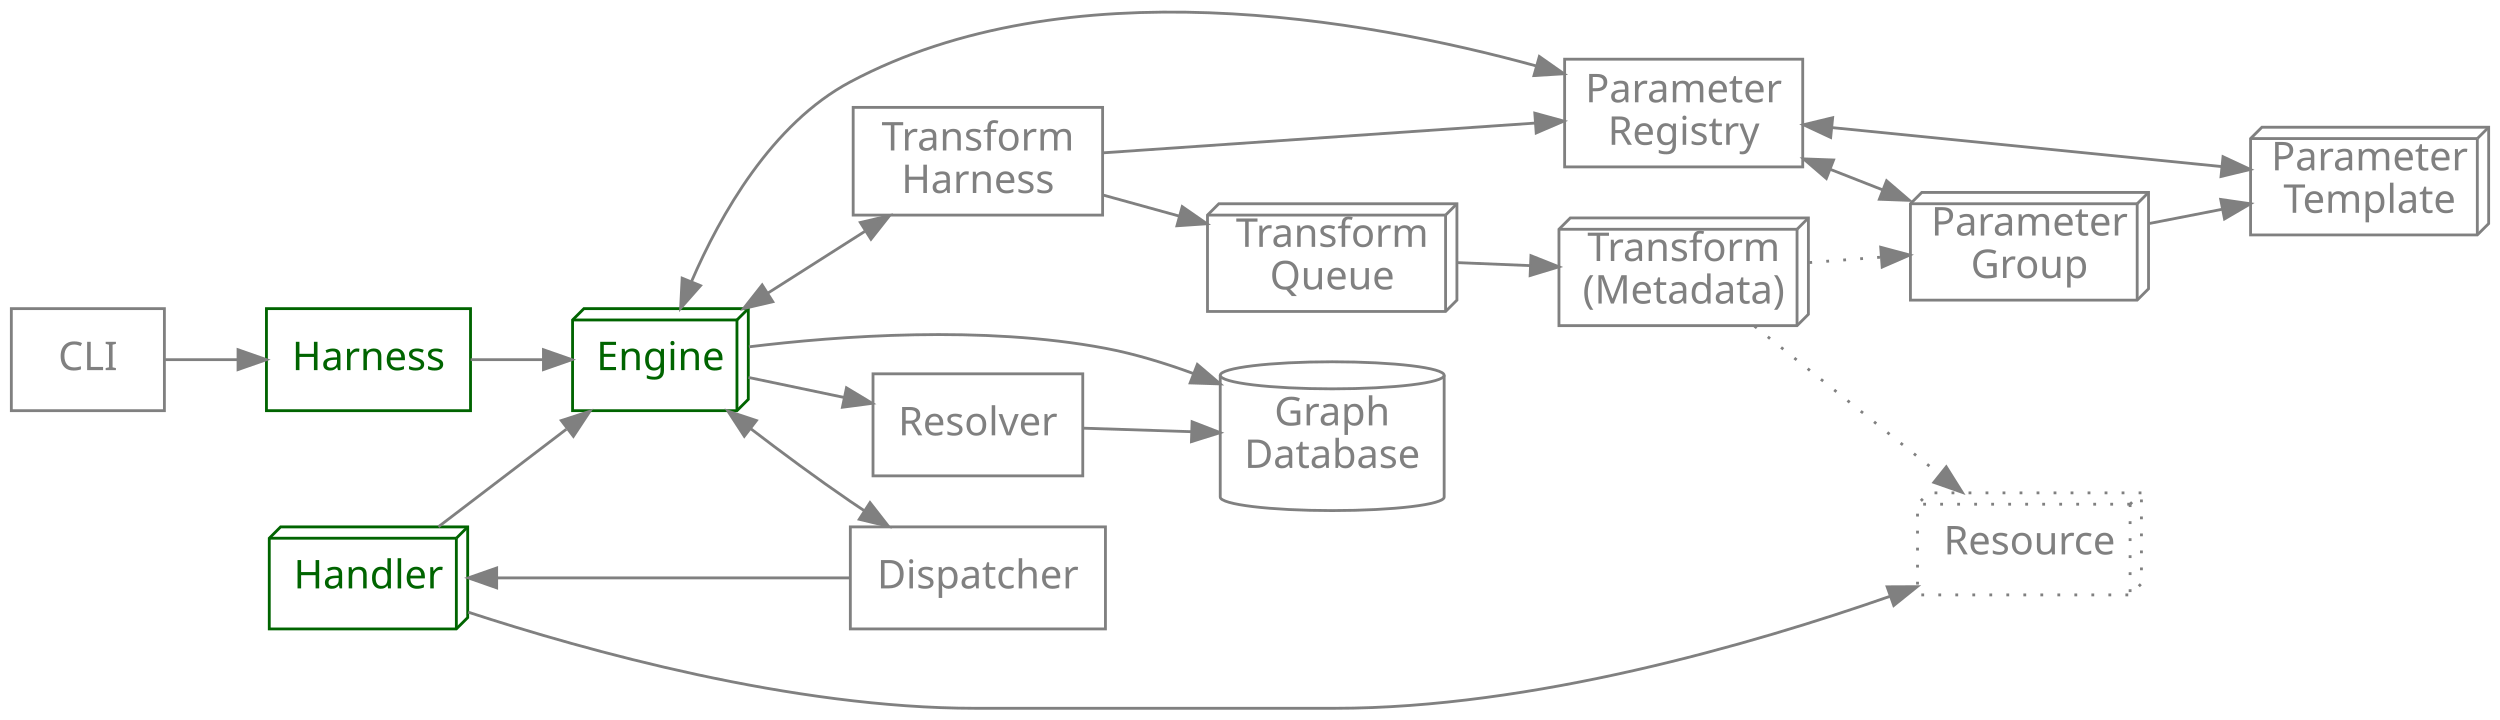
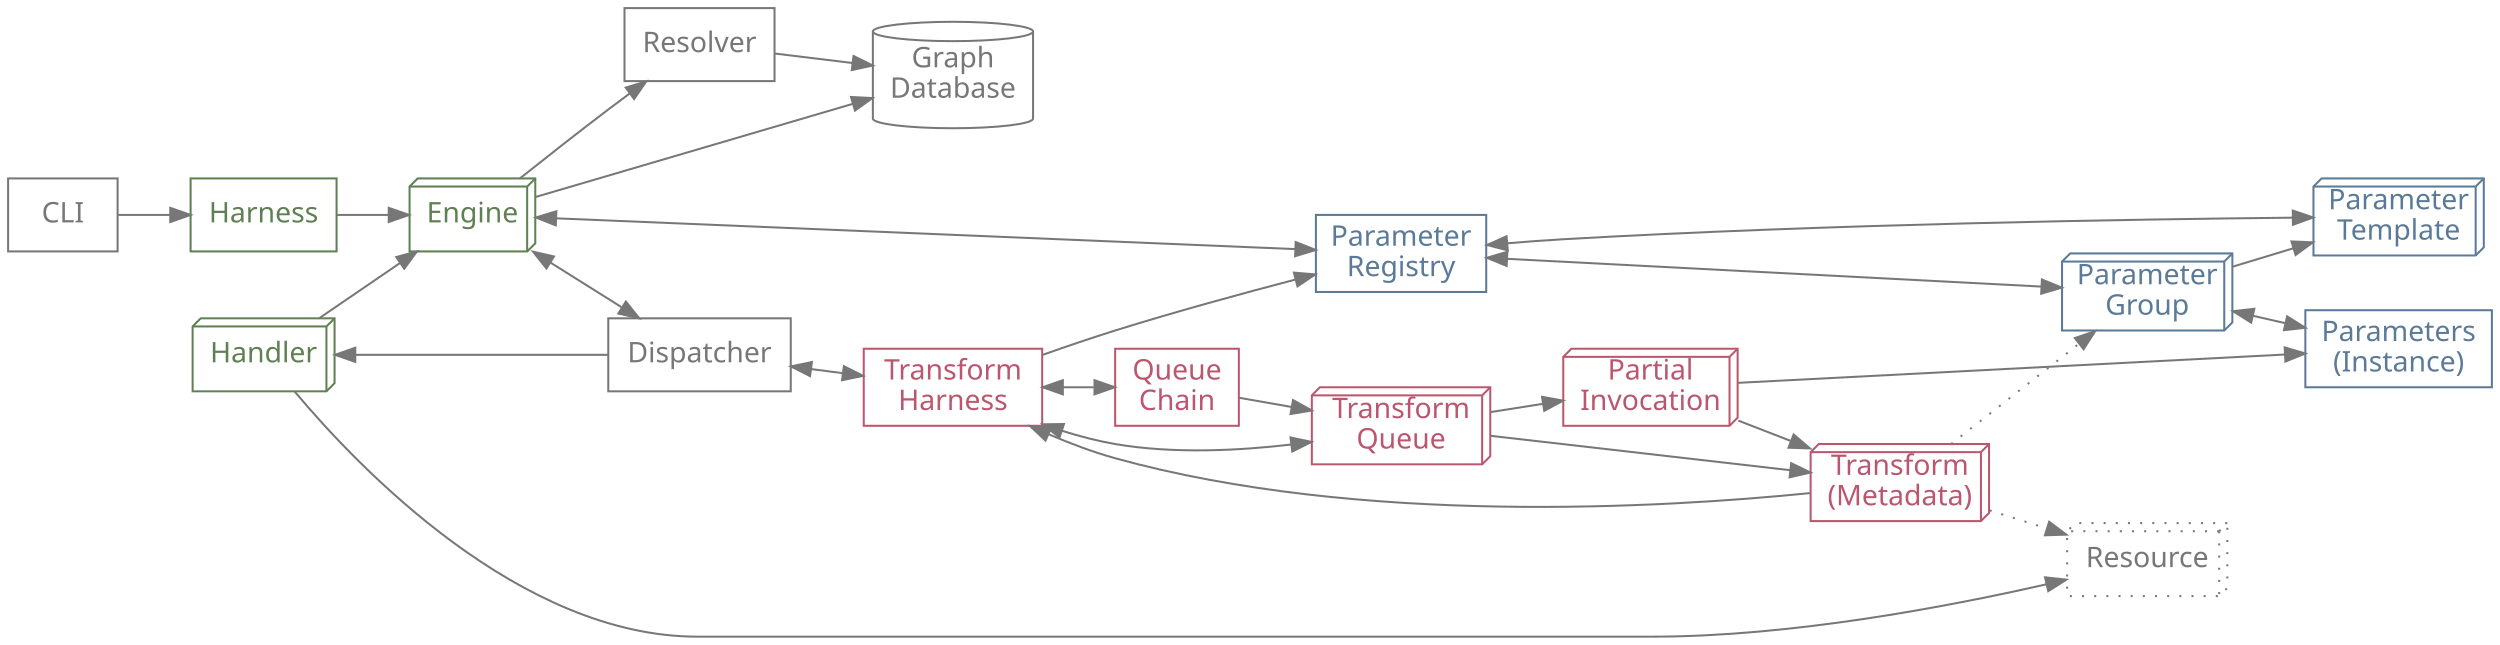
- <svg xmlns="http://www.w3.org/2000/svg" width="882pt" height="254pt" viewBox="0.00 0.00 882.00 253.77">
-   <g id="graph0" class="graph" transform="scale(1 1) rotate(0) translate(4 249.77)">
+ <svg xmlns="http://www.w3.org/2000/svg" width="1233pt" height="318pt" viewBox="0.00 0.00 1233.00 318.00">
+   <g id="graph0" class="graph" transform="scale(1 1) rotate(0) translate(4 314)">
    <g id="node1" class="node">
-       <polygon fill="none" stroke="darkgreen" points="161,-64 95,-64 91,-60 91,-28 157,-28 161,-32 161,-64" />
-       <polyline fill="none" stroke="darkgreen" points="157,-60 91,-60 " />
-       <polyline fill="none" stroke="darkgreen" points="157,-60 157,-28 " />
-       <polyline fill="none" stroke="darkgreen" points="157,-60 161,-64 " />
-       <text text-anchor="middle" x="126" y="-42.3" font-family="Lucida Grande, Lucida Sans Unicode, sans-serif" font-size="14.00" fill="darkgreen">Handler</text>
+       <polygon fill="none" stroke="#5e8052" points="161,-157 95,-157 91,-153 91,-121 157,-121 161,-125 161,-157" />
+       <polyline fill="none" stroke="#5e8052" points="157,-153 91,-153 " />
+       <polyline fill="none" stroke="#5e8052" points="157,-153 157,-121 " />
+       <polyline fill="none" stroke="#5e8052" points="157,-153 161,-157 " />
+       <text text-anchor="middle" x="126" y="-135.3" font-family="Lucida Grande, Lucida Sans Unicode, sans-serif" font-size="14.00" fill="#5e8052">Handler</text>
    </g>
    <g id="node2" class="node">
-       <polygon fill="none" stroke="darkgreen" points="260,-141 202,-141 198,-137 198,-105 256,-105 260,-109 260,-141" />
-       <polyline fill="none" stroke="darkgreen" points="256,-137 198,-137 " />
-       <polyline fill="none" stroke="darkgreen" points="256,-137 256,-105 " />
-       <polyline fill="none" stroke="darkgreen" points="256,-137 260,-141 " />
-       <text text-anchor="middle" x="229" y="-119.3" font-family="Lucida Grande, Lucida Sans Unicode, sans-serif" font-size="14.00" fill="darkgreen">Engine</text>
+       <polygon fill="none" stroke="#5e8052" points="260,-226 202,-226 198,-222 198,-190 256,-190 260,-194 260,-226" />
+       <polyline fill="none" stroke="#5e8052" points="256,-222 198,-222 " />
+       <polyline fill="none" stroke="#5e8052" points="256,-222 256,-190 " />
+       <polyline fill="none" stroke="#5e8052" points="256,-222 260,-226 " />
+       <text text-anchor="middle" x="229" y="-204.3" font-family="Lucida Grande, Lucida Sans Unicode, sans-serif" font-size="14.00" fill="#5e8052">Engine</text>
+     </g>
+     <g id="edge18" class="edge">
+       <path fill="none" stroke="#777777" d="M153.54,-157.13C165.71,-165.45 180.31,-175.42 193.34,-184.32" />
+       <polygon fill="#777777" stroke="#777777" points="191.41,-187.24 201.64,-189.99 195.36,-181.46 191.41,-187.24" />
+     </g>
+     <g id="node8" class="node">
+       <polygon fill="none" stroke="#777777" stroke-dasharray="1,5" points="1094.5,-56 1019.5,-56 1015.5,-52 1015.5,-20 1090.5,-20 1094.5,-24 1094.5,-56" />
+       <polyline fill="none" stroke="#777777" stroke-dasharray="1,5" points="1090.5,-52 1015.5,-52 " />
+       <polyline fill="none" stroke="#777777" stroke-dasharray="1,5" points="1090.5,-52 1090.5,-20 " />
+       <polyline fill="none" stroke="#777777" stroke-dasharray="1,5" points="1090.5,-52 1094.5,-56 " />
+       <text text-anchor="middle" x="1055" y="-34.3" font-family="Lucida Grande, Lucida Sans Unicode, sans-serif" font-size="14.00" fill="#777777">Resource</text>
+     </g>
+     <g id="edge17" class="edge">
+       <path fill="none" stroke="#777777" d="M141.38,-120.83C172.97,-83.15 252.57,0 340,0 340,0 340,0 811,0 878.97,0 956.36,-14.69 1005.18,-25.8" />
+       <polygon fill="#777777" stroke="#777777" points="1004.62,-29.27 1015.15,-28.12 1006.2,-22.45 1004.62,-29.27" />
+     </g>
+     <g id="node9" class="node">
+       <path fill="none" stroke="#777777" d="M505.5,-298.48C505.5,-301.11 487.8,-303.25 466,-303.25 444.2,-303.25 426.5,-301.11 426.5,-298.48 426.5,-298.48 426.5,-255.52 426.5,-255.52 426.5,-252.89 444.2,-250.75 466,-250.75 487.8,-250.75 505.5,-252.89 505.5,-255.52 505.5,-255.52 505.5,-298.48 505.5,-298.48" />
+       <path fill="none" stroke="#777777" d="M505.5,-298.48C505.5,-295.84 487.8,-293.7 466,-293.7 444.2,-293.7 426.5,-295.84 426.5,-298.48" />
+       <text text-anchor="middle" x="466" y="-280.8" font-family="Lucida Grande, Lucida Sans Unicode, sans-serif" font-size="14.00" fill="#777777">Graph</text>
+       <text text-anchor="middle" x="466" y="-265.8" font-family="Lucida Grande, Lucida Sans Unicode, sans-serif" font-size="14.00" fill="#777777">Database</text>
    </g>
    <g id="edge15" class="edge">
-       <path fill="none" stroke="#808080" d="M150.68,-64.05C164.13,-74.31 181.16,-87.29 195.81,-98.46" />
-       <polygon fill="#808080" stroke="#808080" points="194.04,-101.51 204.12,-104.79 198.29,-95.95 194.04,-101.51" />
+       <path fill="none" stroke="#777777" d="M260.24,-216.88C299.82,-228.5 369.67,-249.01 416.63,-262.8" />
+       <polygon fill="#777777" stroke="#777777" points="415.71,-266.18 426.29,-265.63 417.68,-259.46 415.71,-266.18" />
+     </g>
+     <g id="node11" class="node">
+       <polygon fill="none" stroke="#5a7a98" points="729,-208 645,-208 645,-170 729,-170 729,-208" />
+       <text text-anchor="middle" x="687" y="-192.8" font-family="Lucida Grande, Lucida Sans Unicode, sans-serif" font-size="14.00" fill="#5a7a98">Parameter</text>
+       <text text-anchor="middle" x="687" y="-177.8" font-family="Lucida Grande, Lucida Sans Unicode, sans-serif" font-size="14.00" fill="#5a7a98">Registry</text>
+     </g>
+     <g id="edge5" class="edge">
+       <path fill="none" stroke="#777777" d="M270.45,-206.31C353.53,-202.85 543.23,-194.95 634.75,-191.14" />
+       <polygon fill="#777777" stroke="#777777" points="270.12,-202.83 260.27,-206.74 270.41,-209.82 270.12,-202.83" />
+       <polygon fill="#777777" stroke="#777777" points="635.03,-194.63 644.88,-190.71 634.74,-187.63 635.03,-194.63" />
+     </g>
+     <g id="node15" class="node">
+       <polygon fill="none" stroke="#777777" points="386,-157 296,-157 296,-121 386,-121 386,-157" />
+       <text text-anchor="middle" x="341" y="-135.3" font-family="Lucida Grande, Lucida Sans Unicode, sans-serif" font-size="14.00" fill="#777777">Dispatcher</text>
+     </g>
+     <g id="edge1" class="edge">
+       <path fill="none" stroke="#777777" d="M267.55,-184.45C278.84,-177.37 291.23,-169.59 302.52,-162.51" />
+       <polygon fill="#777777" stroke="#777777" points="265.51,-181.59 258.9,-189.87 269.23,-187.52 265.51,-181.59" />
+       <polygon fill="#777777" stroke="#777777" points="304.68,-165.29 311.29,-157.01 300.96,-159.36 304.68,-165.29" />
+     </g>
+     <g id="node17" class="node">
+       <polygon fill="none" stroke="#777777" points="378,-310 304,-310 304,-274 378,-274 378,-310" />
+       <text text-anchor="middle" x="341" y="-288.3" font-family="Lucida Grande, Lucida Sans Unicode, sans-serif" font-size="14.00" fill="#777777">Resolver</text>
+     </g>
+     <g id="edge13" class="edge">
+       <path fill="none" stroke="#777777" d="M252.44,-226.03C265.13,-236.13 281.35,-248.91 296,-260 299.39,-262.57 302.95,-265.22 306.51,-267.85" />
+       <polygon fill="#777777" stroke="#777777" points="304.61,-270.8 314.75,-273.89 308.75,-265.15 304.61,-270.8" />
    </g>
    <g id="node3" class="node">
-       <polygon fill="none" stroke="#808080" stroke-dasharray="1,5" points="751.5,-76 676.5,-76 672.5,-72 672.5,-40 747.5,-40 751.5,-44 751.5,-76" />
-       <polyline fill="none" stroke="#808080" stroke-dasharray="1,5" points="747.5,-72 672.5,-72 " />
-       <polyline fill="none" stroke="#808080" stroke-dasharray="1,5" points="747.5,-72 747.5,-40 " />
-       <polyline fill="none" stroke="#808080" stroke-dasharray="1,5" points="747.5,-72 751.5,-76 " />
-       <text text-anchor="middle" x="712" y="-54.3" font-family="Lucida Grande, Lucida Sans Unicode, sans-serif" font-size="14.00" fill="#808080">Resource</text>
+       <polygon fill="none" stroke="#5a7a98" points="1221,-226 1141,-226 1137,-222 1137,-188 1217,-188 1221,-192 1221,-226" />
+       <polyline fill="none" stroke="#5a7a98" points="1217,-222 1137,-222 " />
+       <polyline fill="none" stroke="#5a7a98" points="1217,-222 1217,-188 " />
+       <polyline fill="none" stroke="#5a7a98" points="1217,-222 1221,-226 " />
+       <text text-anchor="middle" x="1179" y="-210.8" font-family="Lucida Grande, Lucida Sans Unicode, sans-serif" font-size="14.00" fill="#5a7a98">Parameter</text>
+       <text text-anchor="middle" x="1179" y="-195.8" font-family="Lucida Grande, Lucida Sans Unicode, sans-serif" font-size="14.00" fill="#5a7a98">Template</text>
+     </g>
+     <g id="node4" class="node">
+       <polygon fill="none" stroke="#5a7a98" points="1097,-189 1017,-189 1013,-185 1013,-151 1093,-151 1097,-155 1097,-189" />
+       <polyline fill="none" stroke="#5a7a98" points="1093,-185 1013,-185 " />
+       <polyline fill="none" stroke="#5a7a98" points="1093,-185 1093,-151 " />
+       <polyline fill="none" stroke="#5a7a98" points="1093,-185 1097,-189 " />
+       <text text-anchor="middle" x="1055" y="-173.8" font-family="Lucida Grande, Lucida Sans Unicode, sans-serif" font-size="14.00" fill="#5a7a98">Parameter</text>
+       <text text-anchor="middle" x="1055" y="-158.8" font-family="Lucida Grande, Lucida Sans Unicode, sans-serif" font-size="14.00" fill="#5a7a98">Group</text>
+     </g>
+     <g id="edge26" class="edge">
+       <path fill="none" stroke="#777777" d="M1097.3,-182.53C1106.84,-185.42 1117.1,-188.53 1127,-191.53" />
+       <polygon fill="#777777" stroke="#777777" points="1126.15,-194.93 1136.74,-194.49 1128.19,-188.23 1126.15,-194.93" />
+     </g>
+     <g id="node12" class="node">
+       <polygon fill="none" stroke="#5a7a98" points="1225,-161 1133,-161 1133,-123 1225,-123 1225,-161" />
+       <text text-anchor="middle" x="1179" y="-145.8" font-family="Lucida Grande, Lucida Sans Unicode, sans-serif" font-size="14.00" fill="#5a7a98">Parameters</text>
+       <text text-anchor="middle" x="1179" y="-130.8" font-family="Lucida Grande, Lucida Sans Unicode, sans-serif" font-size="14.00" fill="#5a7a98">(Instance)</text>
+     </g>
+     <g id="edge7" class="edge">
+       <path fill="none" stroke="#777777" d="M1107.19,-158.25C1112.41,-157.05 1117.72,-155.83 1122.98,-154.63" />
+       <polygon fill="#777777" stroke="#777777" points="1106.27,-154.87 1097.3,-160.52 1107.83,-161.69 1106.27,-154.87" />
+       <polygon fill="#777777" stroke="#777777" points="1124.01,-157.98 1132.97,-152.33 1122.44,-151.16 1124.01,-157.98" />
+     </g>
+     <g id="node5" class="node">
+       <polygon fill="none" stroke="#bc566e" points="731,-123 647,-123 643,-119 643,-85 727,-85 731,-89 731,-123" />
+       <polyline fill="none" stroke="#bc566e" points="727,-119 643,-119 " />
+       <polyline fill="none" stroke="#bc566e" points="727,-119 727,-85 " />
+       <polyline fill="none" stroke="#bc566e" points="727,-119 731,-123 " />
+       <text text-anchor="middle" x="687" y="-107.8" font-family="Lucida Grande, Lucida Sans Unicode, sans-serif" font-size="14.00" fill="#bc566e">Transform</text>
+       <text text-anchor="middle" x="687" y="-92.8" font-family="Lucida Grande, Lucida Sans Unicode, sans-serif" font-size="14.00" fill="#bc566e">Queue</text>
+     </g>
+     <g id="node6" class="node">
+       <polygon fill="none" stroke="#bc566e" points="977,-95 893,-95 889,-91 889,-57 973,-57 977,-61 977,-95" />
+       <polyline fill="none" stroke="#bc566e" points="973,-91 889,-91 " />
+       <polyline fill="none" stroke="#bc566e" points="973,-91 973,-57 " />
+       <polyline fill="none" stroke="#bc566e" points="973,-91 977,-95 " />
+       <text text-anchor="middle" x="933" y="-79.8" font-family="Lucida Grande, Lucida Sans Unicode, sans-serif" font-size="14.00" fill="#bc566e">Transform</text>
+       <text text-anchor="middle" x="933" y="-64.8" font-family="Lucida Grande, Lucida Sans Unicode, sans-serif" font-size="14.00" fill="#bc566e">(Metadata)</text>
+     </g>
+     <g id="edge19" class="edge">
+       <path fill="none" stroke="#777777" d="M731.06,-99.06C772.31,-94.32 834.66,-87.17 878.96,-82.09" />
+       <polygon fill="#777777" stroke="#777777" points="879.42,-85.56 888.96,-80.94 878.63,-78.6 879.42,-85.56" />
+     </g>
+     <g id="node7" class="node">
+       <polygon fill="none" stroke="#bc566e" points="853,-142 771,-142 767,-138 767,-104 849,-104 853,-108 853,-142" />
+       <polyline fill="none" stroke="#bc566e" points="849,-138 767,-138 " />
+       <polyline fill="none" stroke="#bc566e" points="849,-138 849,-104 " />
+       <polyline fill="none" stroke="#bc566e" points="849,-138 853,-142 " />
+       <text text-anchor="middle" x="810" y="-126.8" font-family="Lucida Grande, Lucida Sans Unicode, sans-serif" font-size="14.00" fill="#bc566e">Partial</text>
+       <text text-anchor="middle" x="810" y="-111.8" font-family="Lucida Grande, Lucida Sans Unicode, sans-serif" font-size="14.00" fill="#bc566e">Invocation</text>
+     </g>
+     <g id="edge23" class="edge">
+       <path fill="none" stroke="#777777" d="M731,-110.75C739.4,-112.07 748.29,-113.47 756.94,-114.83" />
+       <polygon fill="#777777" stroke="#777777" points="756.53,-118.3 766.95,-116.4 757.61,-111.39 756.53,-118.3" />
+     </g>
+     <g id="edge10" class="edge">
+       <path fill="none" stroke="#777777" stroke-dasharray="1,5" d="M958.28,-95.02C976.46,-109.26 1001.52,-128.89 1021.43,-144.49" />
+       <polygon fill="#777777" stroke="#777777" points="1019.31,-147.27 1029.34,-150.68 1023.63,-141.76 1019.31,-147.27" />
+     </g>
+     <g id="edge9" class="edge">
+       <path fill="none" stroke="#777777" stroke-dasharray="1,5" d="M977.32,-62.28C986.49,-59.38 996.22,-56.3 1005.57,-53.34" />
+       <polygon fill="#777777" stroke="#777777" points="1006.65,-56.67 1015.12,-50.31 1004.53,-49.99 1006.65,-56.67" />
+     </g>
+     <g id="node13" class="node">
+       <polygon fill="none" stroke="#bc566e" points="510,-142 422,-142 422,-104 510,-104 510,-142" />
+       <text text-anchor="middle" x="466" y="-126.8" font-family="Lucida Grande, Lucida Sans Unicode, sans-serif" font-size="14.00" fill="#bc566e">Transform</text>
+       <text text-anchor="middle" x="466" y="-111.8" font-family="Lucida Grande, Lucida Sans Unicode, sans-serif" font-size="14.00" fill="#bc566e">Harness</text>
+     </g>
+     <g id="edge20" class="edge">
+       <path fill="none" stroke="#777777" d="M888.74,-70.8C816.3,-63.52 666.51,-54.64 546,-88 535.15,-91 523.88,-95.25 513.36,-99.76" />
+       <polygon fill="#777777" stroke="#777777" points="511.66,-96.68 503.94,-103.94 514.5,-103.08 511.66,-96.68" />
+     </g>
+     <g id="edge24" class="edge">
+       <path fill="none" stroke="#777777" d="M853.32,-106.56C861.73,-103.3 870.65,-99.83 879.36,-96.45" />
+       <polygon fill="#777777" stroke="#777777" points="880.63,-99.71 888.68,-92.83 878.09,-93.19 880.63,-99.71" />
+     </g>
+     <g id="edge25" class="edge">
+       <path fill="none" stroke="#777777" d="M853.1,-125.18C919.63,-128.62 1049.1,-135.33 1122.93,-139.15" />
+       <polygon fill="#777777" stroke="#777777" points="1122.8,-142.65 1132.96,-139.67 1123.16,-135.66 1122.8,-142.65" />
+     </g>
+     <g id="node10" class="node">
+       <polygon fill="none" stroke="#5e8052" points="162,-226 90,-226 90,-190 162,-190 162,-226" />
+       <text text-anchor="middle" x="126" y="-204.3" font-family="Lucida Grande, Lucida Sans Unicode, sans-serif" font-size="14.00" fill="#5e8052">Harness</text>
+     </g>
+     <g id="edge12" class="edge">
+       <path fill="none" stroke="#777777" d="M162.04,-208C170.3,-208 179.18,-208 187.66,-208" />
+       <polygon fill="#777777" stroke="#777777" points="187.73,-211.5 197.73,-208 187.73,-204.5 187.73,-211.5" />
+     </g>
+     <g id="edge8" class="edge">
+       <path fill="none" stroke="#777777" d="M739.53,-194.03C748.67,-194.79 758.11,-195.49 767,-196 896.41,-203.46 1049.03,-205.87 1126.82,-206.64" />
+       <polygon fill="#777777" stroke="#777777" points="739.64,-190.52 729.38,-193.15 739.04,-197.5 739.64,-190.52" />
+       <polygon fill="#777777" stroke="#777777" points="1126.81,-210.14 1136.84,-206.74 1126.87,-203.14 1126.81,-210.14" />
+     </g>
+     <g id="edge6" class="edge">
+       <path fill="none" stroke="#777777" d="M739.65,-186.32C809.4,-182.7 932.97,-176.28 1002.6,-172.67" />
+       <polygon fill="#777777" stroke="#777777" points="739.08,-182.84 729.27,-186.86 739.44,-189.83 739.08,-182.84" />
+       <polygon fill="#777777" stroke="#777777" points="1003.07,-176.15 1012.88,-172.13 1002.71,-169.16 1003.07,-176.15" />
+     </g>
+     <g id="edge4" class="edge">
+       <path fill="none" stroke="#777777" d="M519.75,-101.54C528.39,-98.83 537.35,-96.49 546,-95 574.4,-90.12 606.44,-91.67 632.7,-94.75" />
+       <polygon fill="#777777" stroke="#777777" points="518.55,-98.25 510.16,-104.73 520.76,-104.89 518.55,-98.25" />
+       <polygon fill="#777777" stroke="#777777" points="632.47,-98.25 642.83,-96.05 633.36,-91.31 632.47,-98.25" />
+     </g>
+     <g id="edge21" class="edge">
+       <path fill="none" stroke="#777777" d="M510.27,-139C521.82,-143.09 534.33,-147.35 546,-151 575.2,-160.12 608.22,-169.15 634.85,-176.11" />
+       <polygon fill="#777777" stroke="#777777" points="634.16,-179.55 644.72,-178.67 635.92,-172.77 634.16,-179.55" />
+     </g>
+     <g id="node14" class="node">
+       <polygon fill="none" stroke="#bc566e" points="607,-142 546,-142 546,-104 607,-104 607,-142" />
+       <text text-anchor="middle" x="576.5" y="-126.8" font-family="Lucida Grande, Lucida Sans Unicode, sans-serif" font-size="14.00" fill="#bc566e">Queue</text>
+       <text text-anchor="middle" x="576.5" y="-111.8" font-family="Lucida Grande, Lucida Sans Unicode, sans-serif" font-size="14.00" fill="#bc566e">Chain</text>
+     </g>
+     <g id="edge3" class="edge">
+       <path fill="none" stroke="#777777" d="M520.39,-123C525.44,-123 530.51,-123 535.41,-123" />
+       <polygon fill="#777777" stroke="#777777" points="520.19,-119.5 510.19,-123 520.19,-126.5 520.19,-119.5" />
+       <polygon fill="#777777" stroke="#777777" points="535.8,-126.5 545.8,-123 535.8,-119.5 535.8,-126.5" />
+     </g>
+     <g id="edge22" class="edge">
+       <path fill="none" stroke="#777777" d="M607.15,-117.81C615.17,-116.4 624.11,-114.84 633,-113.28" />
+       <polygon fill="#777777" stroke="#777777" points="633.72,-116.71 642.96,-111.54 632.51,-109.81 633.72,-116.71" />
+     </g>
+     <g id="edge16" class="edge">
+       <path fill="none" stroke="#777777" d="M295.88,-139C259.49,-139 208.09,-139 171.57,-139" />
+       <polygon fill="#777777" stroke="#777777" points="171.22,-135.5 161.22,-139 171.22,-142.5 171.22,-135.5" />
+     </g>
+     <g id="edge2" class="edge">
+       <path fill="none" stroke="#777777" d="M396,-131.98C401.1,-131.31 406.26,-130.64 411.36,-129.98" />
+       <polygon fill="#777777" stroke="#777777" points="395.52,-128.51 386.06,-133.27 396.43,-135.45 395.52,-128.51" />
+       <polygon fill="#777777" stroke="#777777" points="412.2,-133.4 421.66,-128.64 411.29,-126.46 412.2,-133.4" />
+     </g>
+     <g id="node16" class="node">
+       <polygon fill="none" stroke="#777777" points="54,-226 0,-226 0,-190 54,-190 54,-226" />
+       <text text-anchor="middle" x="27" y="-204.3" font-family="Lucida Grande, Lucida Sans Unicode, sans-serif" font-size="14.00" fill="#777777">CLI</text>
+     </g>
+     <g id="edge11" class="edge">
+       <path fill="none" stroke="#777777" d="M54.25,-208C62.15,-208 71.06,-208 79.83,-208" />
+       <polygon fill="#777777" stroke="#777777" points="79.98,-211.5 89.98,-208 79.98,-204.5 79.98,-211.5" />
    </g>
    <g id="edge14" class="edge">
-       <path fill="none" stroke="#808080" d="M161.19,-33.91C202.86,-20.29 275.69,0 340,0 340,0 340,0 467,0 536.45,0 614.09,-22.52 662.74,-39.49" />
-       <polygon fill="#808080" stroke="#808080" points="661.78,-42.86 672.37,-42.91 664.12,-36.27 661.78,-42.86" />
-     </g>
-     <g id="node8" class="node">
-       <path fill="none" stroke="#808080" d="M505.5,-117.48C505.5,-120.11 487.8,-122.25 466,-122.25 444.2,-122.25 426.5,-120.11 426.5,-117.48 426.5,-117.48 426.5,-74.52 426.5,-74.52 426.5,-71.89 444.2,-69.75 466,-69.75 487.8,-69.75 505.5,-71.89 505.5,-74.52 505.5,-74.52 505.5,-117.48 505.5,-117.48" />
-       <path fill="none" stroke="#808080" d="M505.5,-117.48C505.5,-114.84 487.8,-112.7 466,-112.7 444.2,-112.7 426.5,-114.84 426.5,-117.48" />
-       <text text-anchor="middle" x="466" y="-99.8" font-family="Lucida Grande, Lucida Sans Unicode, sans-serif" font-size="14.00" fill="#808080">Graph</text>
-       <text text-anchor="middle" x="466" y="-84.8" font-family="Lucida Grande, Lucida Sans Unicode, sans-serif" font-size="14.00" fill="#808080">Database</text>
-     </g>
-     <g id="edge12" class="edge">
-       <path fill="none" stroke="#808080" d="M260.21,-127.52C291.86,-131.39 342.88,-135.16 386,-127 396.31,-125.05 407,-121.78 417.06,-118.09" />
-       <polygon fill="#808080" stroke="#808080" points="418.42,-121.31 426.48,-114.44 415.89,-114.79 418.42,-121.31" />
-     </g>
-     <g id="node9" class="node">
-       <polygon fill="none" stroke="#808080" points="385,-212 297,-212 297,-174 385,-174 385,-212" />
-       <text text-anchor="middle" x="341" y="-196.8" font-family="Lucida Grande, Lucida Sans Unicode, sans-serif" font-size="14.00" fill="#808080">Transform</text>
-       <text text-anchor="middle" x="341" y="-181.8" font-family="Lucida Grande, Lucida Sans Unicode, sans-serif" font-size="14.00" fill="#808080">Harness</text>
-     </g>
-     <g id="edge2" class="edge">
-       <path fill="none" stroke="#808080" d="M266.77,-146.4C277.81,-153.43 289.96,-161.16 301.13,-168.27" />
-       <polygon fill="#808080" stroke="#808080" points="268.64,-143.44 258.33,-141.03 264.89,-149.35 268.64,-143.44" />
-       <polygon fill="#808080" stroke="#808080" points="299.53,-171.39 309.84,-173.81 303.28,-165.49 299.53,-171.39" />
-     </g>
-     <g id="node10" class="node">
-       <polygon fill="none" stroke="#808080" points="632,-229 548,-229 548,-191 632,-191 632,-229" />
-       <text text-anchor="middle" x="590" y="-213.8" font-family="Lucida Grande, Lucida Sans Unicode, sans-serif" font-size="14.00" fill="#808080">Parameter</text>
-       <text text-anchor="middle" x="590" y="-198.8" font-family="Lucida Grande, Lucida Sans Unicode, sans-serif" font-size="14.00" fill="#808080">Registry</text>
-     </g>
-     <g id="edge3" class="edge">
-       <path fill="none" stroke="#808080" d="M239.98,-150.61C250.1,-174.08 268.27,-206.24 296,-221 372.41,-261.66 476.58,-243.46 537.92,-226.64" />
-       <polygon fill="#808080" stroke="#808080" points="243.14,-149.1 236.12,-141.16 236.66,-151.74 243.14,-149.1" />
-       <polygon fill="#808080" stroke="#808080" points="539.08,-229.95 547.75,-223.86 537.18,-223.22 539.08,-229.95" />
-     </g>
-     <g id="node12" class="node">
-       <polygon fill="none" stroke="#808080" points="386,-64 296,-64 296,-28 386,-28 386,-64" />
-       <text text-anchor="middle" x="341" y="-42.3" font-family="Lucida Grande, Lucida Sans Unicode, sans-serif" font-size="14.00" fill="#808080">Dispatcher</text>
-     </g>
-     <g id="edge1" class="edge">
-       <path fill="none" stroke="#808080" d="M260.83,-98.66C271.76,-90.29 284.27,-81.01 296,-73 297.61,-71.9 299.26,-70.79 300.94,-69.69" />
-       <polygon fill="#808080" stroke="#808080" points="258.59,-95.97 252.81,-104.85 262.86,-101.51 258.59,-95.97" />
-       <polygon fill="#808080" stroke="#808080" points="302.94,-72.56 309.45,-64.21 299.15,-66.68 302.94,-72.56" />
-     </g>
-     <g id="node14" class="node">
-       <polygon fill="none" stroke="#808080" points="378,-118 304,-118 304,-82 378,-82 378,-118" />
-       <text text-anchor="middle" x="341" y="-96.3" font-family="Lucida Grande, Lucida Sans Unicode, sans-serif" font-size="14.00" fill="#808080">Resolver</text>
-     </g>
-     <g id="edge10" class="edge">
-       <path fill="none" stroke="#808080" d="M260.06,-116.72C270.49,-114.53 282.44,-112.04 293.86,-109.65" />
-       <polygon fill="#808080" stroke="#808080" points="294.64,-113.06 303.72,-107.59 293.21,-106.21 294.64,-113.06" />
-     </g>
-     <g id="node4" class="node">
-       <polygon fill="none" stroke="#808080" points="874,-205 794,-205 790,-201 790,-167 870,-167 874,-171 874,-205" />
-       <polyline fill="none" stroke="#808080" points="870,-201 790,-201 " />
-       <polyline fill="none" stroke="#808080" points="870,-201 870,-167 " />
-       <polyline fill="none" stroke="#808080" points="870,-201 874,-205 " />
-       <text text-anchor="middle" x="832" y="-189.8" font-family="Lucida Grande, Lucida Sans Unicode, sans-serif" font-size="14.00" fill="#808080">Parameter</text>
-       <text text-anchor="middle" x="832" y="-174.8" font-family="Lucida Grande, Lucida Sans Unicode, sans-serif" font-size="14.00" fill="#808080">Template</text>
-     </g>
-     <g id="node5" class="node">
-       <polygon fill="none" stroke="#808080" points="754,-182 674,-182 670,-178 670,-144 750,-144 754,-148 754,-182" />
-       <polyline fill="none" stroke="#808080" points="750,-178 670,-178 " />
-       <polyline fill="none" stroke="#808080" points="750,-178 750,-144 " />
-       <polyline fill="none" stroke="#808080" points="750,-178 754,-182 " />
-       <text text-anchor="middle" x="712" y="-166.8" font-family="Lucida Grande, Lucida Sans Unicode, sans-serif" font-size="14.00" fill="#808080">Parameter</text>
-       <text text-anchor="middle" x="712" y="-151.8" font-family="Lucida Grande, Lucida Sans Unicode, sans-serif" font-size="14.00" fill="#808080">Group</text>
-     </g>
-     <g id="edge19" class="edge">
-       <path fill="none" stroke="#808080" d="M754.27,-171.04C762.58,-172.66 771.41,-174.39 780.01,-176.06" />
-       <polygon fill="#808080" stroke="#808080" points="779.47,-179.52 789.95,-178 780.81,-172.65 779.47,-179.52" />
-     </g>
-     <g id="node6" class="node">
-       <polygon fill="none" stroke="#808080" points="510,-178 426,-178 422,-174 422,-140 506,-140 510,-144 510,-178" />
-       <polyline fill="none" stroke="#808080" points="506,-174 422,-174 " />
-       <polyline fill="none" stroke="#808080" points="506,-174 506,-140 " />
-       <polyline fill="none" stroke="#808080" points="506,-174 510,-178 " />
-       <text text-anchor="middle" x="466" y="-162.8" font-family="Lucida Grande, Lucida Sans Unicode, sans-serif" font-size="14.00" fill="#808080">Transform</text>
-       <text text-anchor="middle" x="466" y="-147.8" font-family="Lucida Grande, Lucida Sans Unicode, sans-serif" font-size="14.00" fill="#808080">Queue</text>
-     </g>
-     <g id="node7" class="node">
-       <polygon fill="none" stroke="#808080" points="634,-173 550,-173 546,-169 546,-135 630,-135 634,-139 634,-173" />
-       <polyline fill="none" stroke="#808080" points="630,-169 546,-169 " />
-       <polyline fill="none" stroke="#808080" points="630,-169 630,-135 " />
-       <polyline fill="none" stroke="#808080" points="630,-169 634,-173 " />
-       <text text-anchor="middle" x="590" y="-157.8" font-family="Lucida Grande, Lucida Sans Unicode, sans-serif" font-size="14.00" fill="#808080">Transform</text>
-       <text text-anchor="middle" x="590" y="-142.8" font-family="Lucida Grande, Lucida Sans Unicode, sans-serif" font-size="14.00" fill="#808080">(Metadata)</text>
-     </g>
-     <g id="edge17" class="edge">
-       <path fill="none" stroke="#808080" d="M510.01,-157.24C518.4,-156.89 527.28,-156.53 535.94,-156.17" />
-       <polygon fill="#808080" stroke="#808080" points="536.12,-159.67 545.96,-155.76 535.83,-152.68 536.12,-159.67" />
-     </g>
-     <g id="edge6" class="edge">
-       <path fill="none" stroke="#808080" stroke-dasharray="1,5" d="M615,-134.8C633.75,-119.8 659.96,-98.84 680.25,-82.6" />
-       <polygon fill="#808080" stroke="#808080" points="682.64,-85.17 688.27,-76.19 678.27,-79.7 682.64,-85.17" />
-     </g>
-     <g id="edge7" class="edge">
-       <path fill="none" stroke="#808080" stroke-dasharray="1,5" d="M634.32,-157.25C642.53,-157.86 651.19,-158.51 659.62,-159.15" />
-       <polygon fill="#808080" stroke="#808080" points="659.51,-162.65 669.74,-159.91 660.03,-155.67 659.51,-162.65" />
-     </g>
-     <g id="edge16" class="edge">
-       <path fill="none" stroke="#808080" d="M385.02,-181.11C393.77,-178.69 403.07,-176.12 412.12,-173.62" />
-       <polygon fill="#808080" stroke="#808080" points="413.09,-176.98 421.8,-170.94 411.23,-170.23 413.09,-176.98" />
-     </g>
-     <g id="edge18" class="edge">
-       <path fill="none" stroke="#808080" d="M385.02,-195.96C427.47,-198.88 492.37,-203.35 537.53,-206.46" />
-       <polygon fill="#808080" stroke="#808080" points="537.48,-209.96 547.7,-207.16 537.97,-202.98 537.48,-209.96" />
-     </g>
-     <g id="edge5" class="edge">
-       <path fill="none" stroke="#808080" d="M642.47,-204.85C683,-200.8 739.2,-195.18 779.69,-191.13" />
-       <polygon fill="#808080" stroke="#808080" points="641.86,-201.4 632.26,-205.87 642.56,-208.36 641.86,-201.4" />
-       <polygon fill="#808080" stroke="#808080" points="780.28,-194.59 789.88,-190.11 779.58,-187.62 780.28,-194.59" />
-     </g>
-     <g id="edge4" class="edge">
-       <path fill="none" stroke="#808080" d="M641.82,-190.1C647.9,-187.71 654.12,-185.28 660.21,-182.89" />
-       <polygon fill="#808080" stroke="#808080" points="640.33,-186.92 632.3,-193.83 642.88,-193.44 640.33,-186.92" />
-       <polygon fill="#808080" stroke="#808080" points="661.59,-186.11 669.63,-179.2 659.04,-179.59 661.59,-186.11" />
-     </g>
-     <g id="node11" class="node">
-       <polygon fill="none" stroke="darkgreen" points="162,-141 90,-141 90,-105 162,-105 162,-141" />
-       <text text-anchor="middle" x="126" y="-119.3" font-family="Lucida Grande, Lucida Sans Unicode, sans-serif" font-size="14.00" fill="darkgreen">Harness</text>
-     </g>
-     <g id="edge9" class="edge">
-       <path fill="none" stroke="#808080" d="M162.04,-123C170.3,-123 179.18,-123 187.66,-123" />
-       <polygon fill="#808080" stroke="#808080" points="187.73,-126.5 197.73,-123 187.73,-119.5 187.73,-126.5" />
-     </g>
-     <g id="edge13" class="edge">
-       <path fill="none" stroke="#808080" d="M295.88,-46C259.49,-46 208.09,-46 171.57,-46" />
-       <polygon fill="#808080" stroke="#808080" points="171.22,-42.5 161.22,-46 171.22,-49.5 171.22,-42.5" />
-     </g>
-     <g id="node13" class="node">
-       <polygon fill="none" stroke="#808080" points="54,-141 0,-141 0,-105 54,-105 54,-141" />
-       <text text-anchor="middle" x="27" y="-119.3" font-family="Lucida Grande, Lucida Sans Unicode, sans-serif" font-size="14.00" fill="#808080">CLI</text>
-     </g>
-     <g id="edge8" class="edge">
-       <path fill="none" stroke="#808080" d="M54.25,-123C62.15,-123 71.06,-123 79.83,-123" />
-       <polygon fill="#808080" stroke="#808080" points="79.98,-126.5 89.98,-123 79.98,-119.5 79.98,-126.5" />
-     </g>
-     <g id="edge11" class="edge">
-       <path fill="none" stroke="#808080" d="M378.24,-98.82C390.2,-98.43 403.71,-97.99 416.45,-97.58" />
-       <polygon fill="#808080" stroke="#808080" points="416.57,-101.08 426.45,-97.25 416.34,-94.08 416.57,-101.08" />
+       <path fill="none" stroke="#777777" d="M378.24,-287.58C390.2,-286.12 403.71,-284.47 416.45,-282.92" />
+       <polygon fill="#777777" stroke="#777777" points="416.95,-286.39 426.45,-281.7 416.1,-279.44 416.95,-286.39" />
    </g>
  </g>
</svg>
